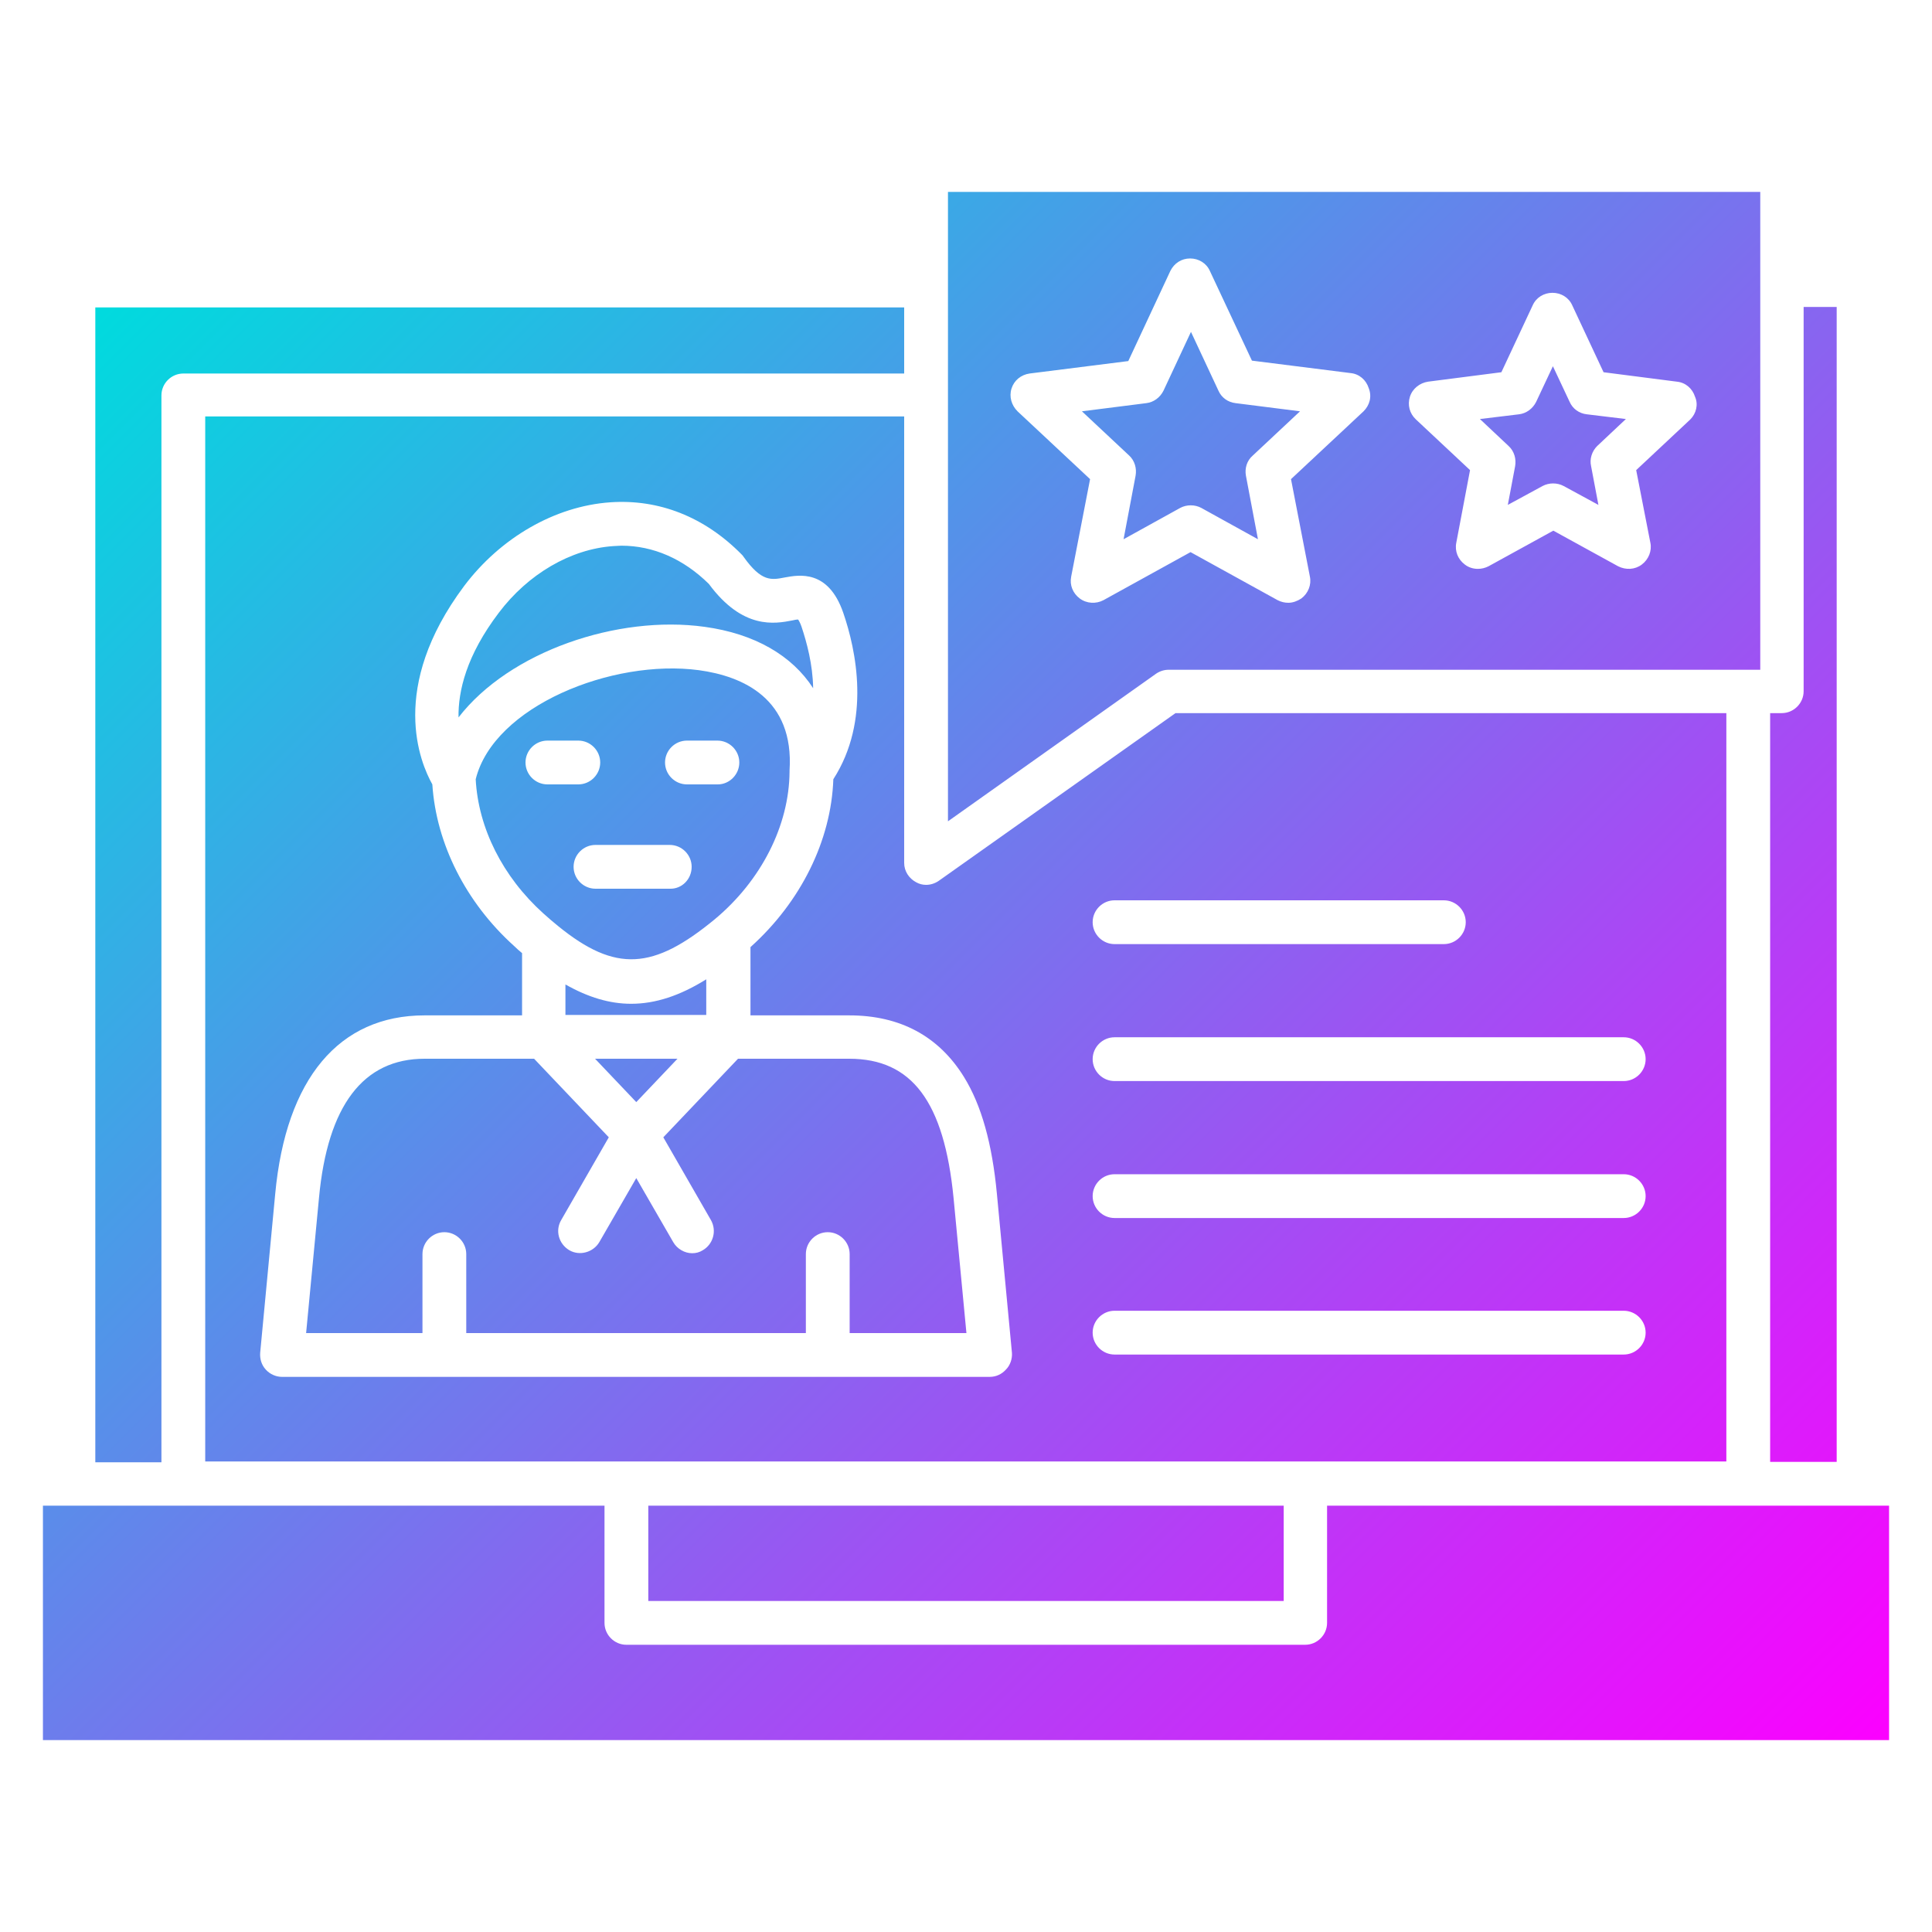
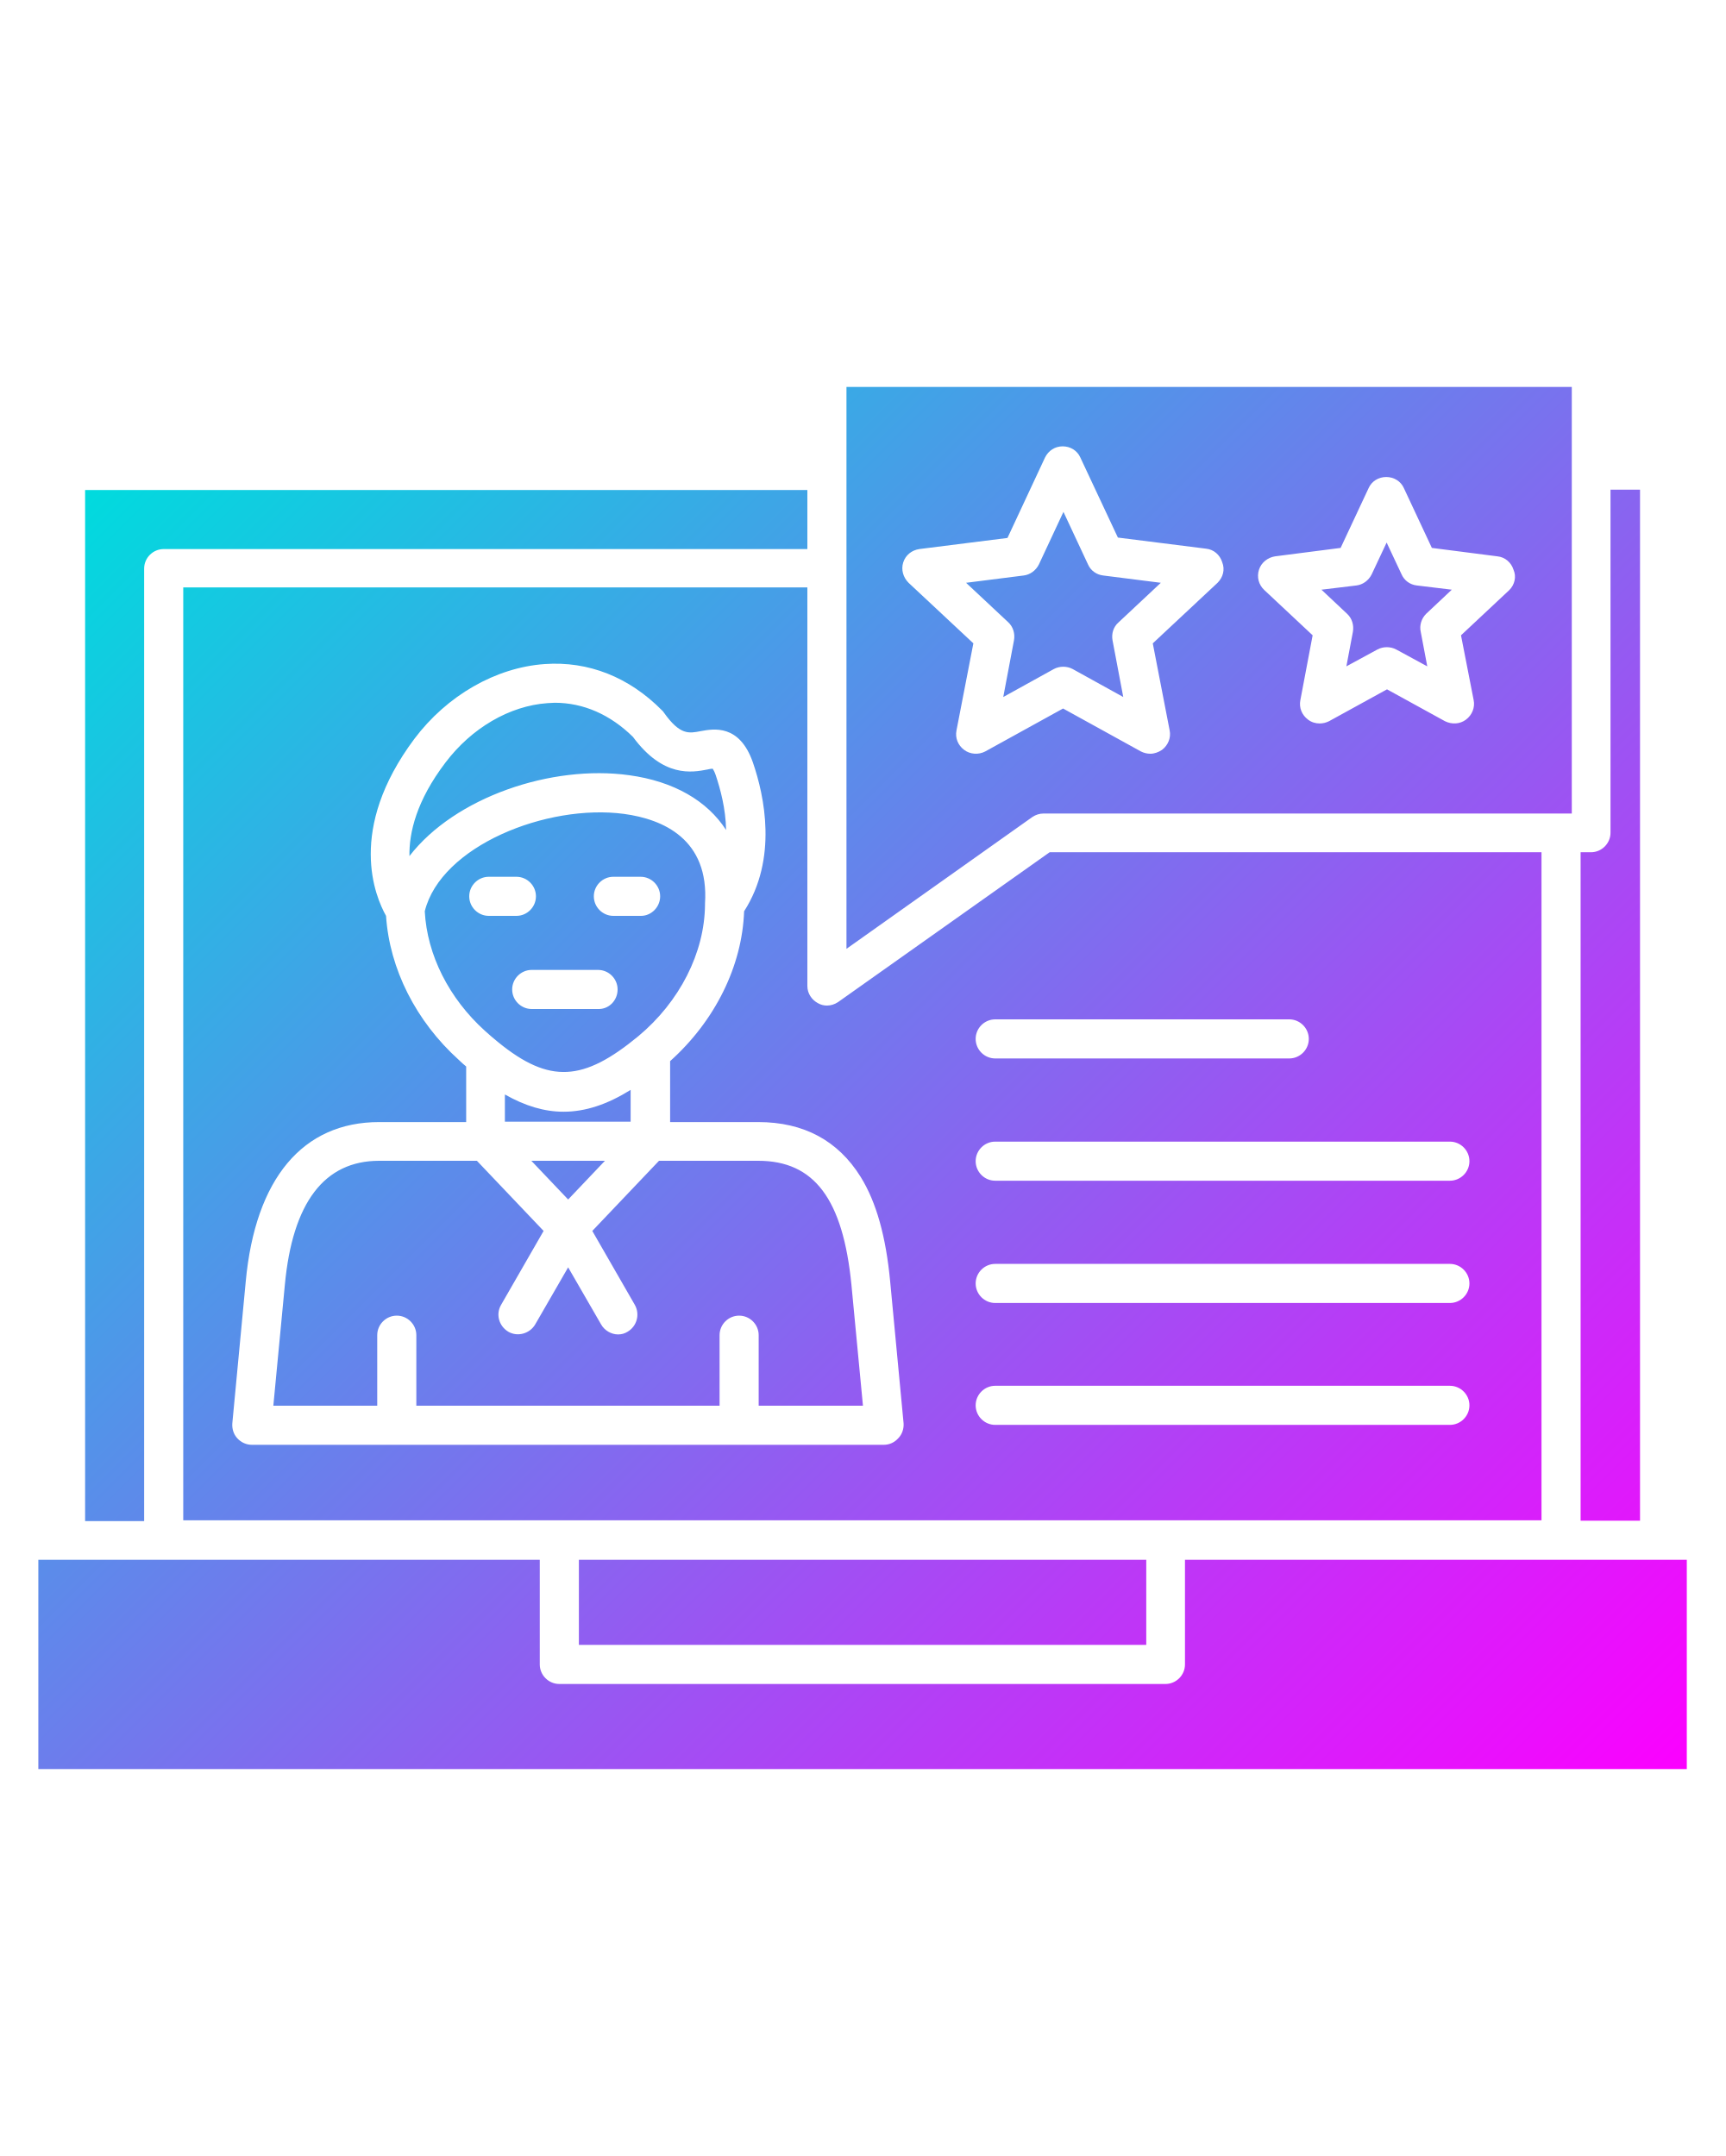
- <svg xmlns="http://www.w3.org/2000/svg" id="Layer_1" enable-background="new 0 0 450 450" height="512" viewBox="0 0 450 450" width="512">
+ <svg xmlns="http://www.w3.org/2000/svg" id="Layer_1" enable-background="new 0 0 450 450" height="150px" viewBox="0 0 450 450" width="120px">
  <linearGradient id="SVGID_1_" gradientTransform="matrix(1 0 0 -1 0 450)" gradientUnits="userSpaceOnUse" x1="39.4" x2="415.15" y1="395.6" y2="19.85">
    <stop offset="0" stop-color="#00dbde" />
    <stop offset="1" stop-color="#fc00ff" />
  </linearGradient>
  <path d="m440 350.7v54.6h-430v-54.6h130.8v27.3c0 2.8 2.3 5.1 5.1 5.1h158.1c2.8 0 5.1-2.3 5.1-5.1v-27.3zm-12.2-279.2v269h-15.5v-174.4h2.7c2.8 0 5.1-2.3 5.1-5.1v-89.5zm-207-26.8v146.6l48.5-34.4c.9-.6 1.9-.9 2.9-.9h137.8v-111.3zm96.8 51.1-16.9 15.8 4.4 22.7c.4 1.9-.4 3.9-2 5.1-.9.6-2 1-3 1-.9 0-1.7-.2-2.5-.6l-20.3-11.2-20.3 11.2c-1.7.9-3.9.8-5.5-.4s-2.4-3.1-2-5.1l4.4-22.7-16.9-15.8c-1.4-1.4-2-3.4-1.4-5.3s2.2-3.2 4.2-3.5l23-2.9 9.8-21c.9-1.8 2.6-2.9 4.6-2.9s3.8 1.1 4.6 2.9l9.8 20.9 23 2.9c2 .2 3.6 1.6 4.2 3.5.8 2 .2 4-1.2 5.4zm76.1 1.9-12.6 11.8 3.3 16.9c.4 1.9-.4 3.9-2 5.1s-3.7 1.3-5.5.4l-15.1-8.3-15.1 8.3c-.8.4-1.6.6-2.5.6-1 0-2.1-.3-3-1-1.6-1.2-2.4-3.1-2-5.1l3.2-16.9-12.6-11.8c-1.5-1.4-2-3.4-1.4-5.3s2.3-3.2 4.2-3.5l17.1-2.2 7.3-15.6c.8-1.8 2.6-2.9 4.6-2.9s3.8 1.1 4.6 2.9l7.3 15.6 17.1 2.2c2 .2 3.6 1.6 4.2 3.5.8 1.8.3 3.9-1.1 5.3zm-119.9 68.4-55.2 39.1c-.9.6-1.9.9-2.9.9-.8 0-1.6-.2-2.3-.6-1.7-.9-2.8-2.6-2.8-4.5v-104h-162.8v243.4h354.3v-174.3zm-14.2 43.6h76.7c2.8 0 5.1 2.3 5.1 5.1s-2.3 5.1-5.1 5.1h-76.7c-2.8 0-5.1-2.3-5.1-5.1s2.3-5.1 5.1-5.1zm-25.3 109.3c-1 1.1-2.3 1.7-3.8 1.7h-164.8c-1.4 0-2.8-.6-3.8-1.7s-1.4-2.5-1.3-3.9l3.5-37c2.5-26.9 14.9-41.6 34.8-41.6h22.7v-14.5c-.6-.5-1.3-1.1-1.9-1.7-11.2-10.1-18.1-23.8-19-37.6-2.8-5-10.3-22.5 7.4-46.2 8.5-11.3 21.2-18.6 34-19.5 11.4-.8 22 3.4 30.6 12.1.2.2.4.4.5.6 4.2 5.9 6.5 5.4 9.6 4.8 3.3-.6 10.1-1.9 13.6 8.2 3 8.7 6.5 25.1-2.3 38.8-.5 14.3-7.6 28.6-19.3 39.1v15.9h23c11.8 0 20.8 4.8 26.7 14.3 4.1 6.6 6.6 15.6 7.7 27.3l3.5 37c.1 1.4-.4 2.9-1.4 3.9zm143.9-3.5h-118.6c-2.8 0-5.1-2.3-5.1-5.1s2.3-5.1 5.1-5.1h118.6c2.8 0 5.1 2.3 5.1 5.1s-2.3 5.1-5.1 5.1zm0-31.8h-118.6c-2.8 0-5.1-2.3-5.1-5.1s2.3-5.1 5.1-5.1h118.6c2.8 0 5.1 2.3 5.1 5.1s-2.3 5.1-5.1 5.1zm0-31.9h-118.6c-2.8 0-5.1-2.3-5.1-5.1s2.3-5.1 5.1-5.1h118.6c2.8 0 5.1 2.3 5.1 5.1s-2.3 5.1-5.1 5.1zm-7.6-143.2 1.7 9-8.1-4.4c-1.5-.8-3.4-.8-4.9 0l-8.1 4.4 1.7-9c.3-1.7-.2-3.5-1.5-4.7l-6.7-6.3 9.1-1.1c1.7-.2 3.2-1.3 4-2.9l3.9-8.3 3.9 8.3c.7 1.6 2.2 2.7 4 2.9l9.1 1.1-6.7 6.3c-1.2 1.2-1.8 3-1.4 4.7zm-80.4 2.2 2.8 14.8-13.2-7.3c-1.5-.8-3.4-.8-4.9 0l-13.2 7.3 2.8-14.8c.3-1.7-.2-3.5-1.5-4.7l-11-10.3 15-1.9c1.7-.2 3.2-1.3 4-2.9l6.4-13.7 6.4 13.7c.7 1.6 2.2 2.7 4 2.9l15 1.9-11 10.3c-1.4 1.2-1.9 3-1.6 4.7zm-139.2 239.9h148v22.2h-148zm46.9-40.2v-18.4c0-2.8-2.3-5.1-5.1-5.1s-5.1 2.3-5.1 5.1v18.4h-79.1v-18.4c0-2.8-2.3-5.1-5.1-5.1s-5.1 2.3-5.1 5.1v18.4h-27.1l3-31.5c2-21.5 10.3-32.4 24.6-32.4h25.5l17.4 18.3-11.1 19.3c-1.4 2.4-.6 5.5 1.9 7 2.4 1.4 5.6.5 7-1.9l8.6-14.9 8.6 14.9c.9 1.6 2.7 2.6 4.4 2.6.9 0 1.7-.2 2.5-.7 2.4-1.4 3.3-4.5 1.9-7l-11.1-19.3 17.4-18.3h25.9c14.6 0 22.1 10 24.3 32.4l3 31.5zm12.7-239v15.5h-167.9c-2.8 0-5.1 2.3-5.1 5.1v248.5h-15.4v-269h188.4zm-23.9 74.5c1.2 3.6 2.6 8.7 2.7 14.3-4.9-7.6-13.6-12.7-25.3-14.3-20.2-2.8-45.4 5.7-57.3 21.1-.1-6.1 1.8-14.4 9.4-24.4 6.8-9 16.7-14.8 26.6-15.5.6 0 1.3-.1 1.9-.1 7.5 0 14.5 3.1 20.4 8.9 7.9 10.7 15.4 9.3 19.5 8.5.4-.1.9-.2 1.3-.2.2.3.5.8.8 1.7zm-23.9 10.1c10.2 1.4 22.2 6.6 21.1 23.4v.3c-.1 12.5-6.6 25.3-17.4 34.3-14.3 11.8-23.1 12.5-36.5 1.6-1.1-.9-2.3-1.9-3.5-3-9.4-8.5-15.1-19.8-15.7-31.2 4.2-17 31.8-28.1 52-25.4zm9.4 21.5c0-2.8-2.3-5.1-5.1-5.1h-7.1c-2.8 0-5.1 2.3-5.1 5.1s2.3 5.1 5.1 5.1h7.2c2.7 0 5-2.3 5-5.1zm-11.1 24.3c0-2.8-2.3-5.1-5.1-5.1h-17.3c-2.8 0-5.1 2.3-5.1 5.1s2.3 5.1 5.1 5.1h17.3c2.8.1 5.1-2.2 5.1-5.1zm-21.3-24.3c0-2.8-2.3-5.1-5.1-5.1h-7.2c-2.8 0-5.1 2.3-5.1 5.1s2.3 5.1 5.1 5.1h7.2c2.8 0 5.1-2.3 5.1-5.1zm24.7 50.5v8.3h-32.8v-7.1c5.3 3 10.3 4.5 15.3 4.5 5.7 0 11.4-1.9 17.5-5.7zm-6.7 18.5-9.6 10.1-9.6-10.1z" fill="url(#SVGID_1_)" />
</svg>
